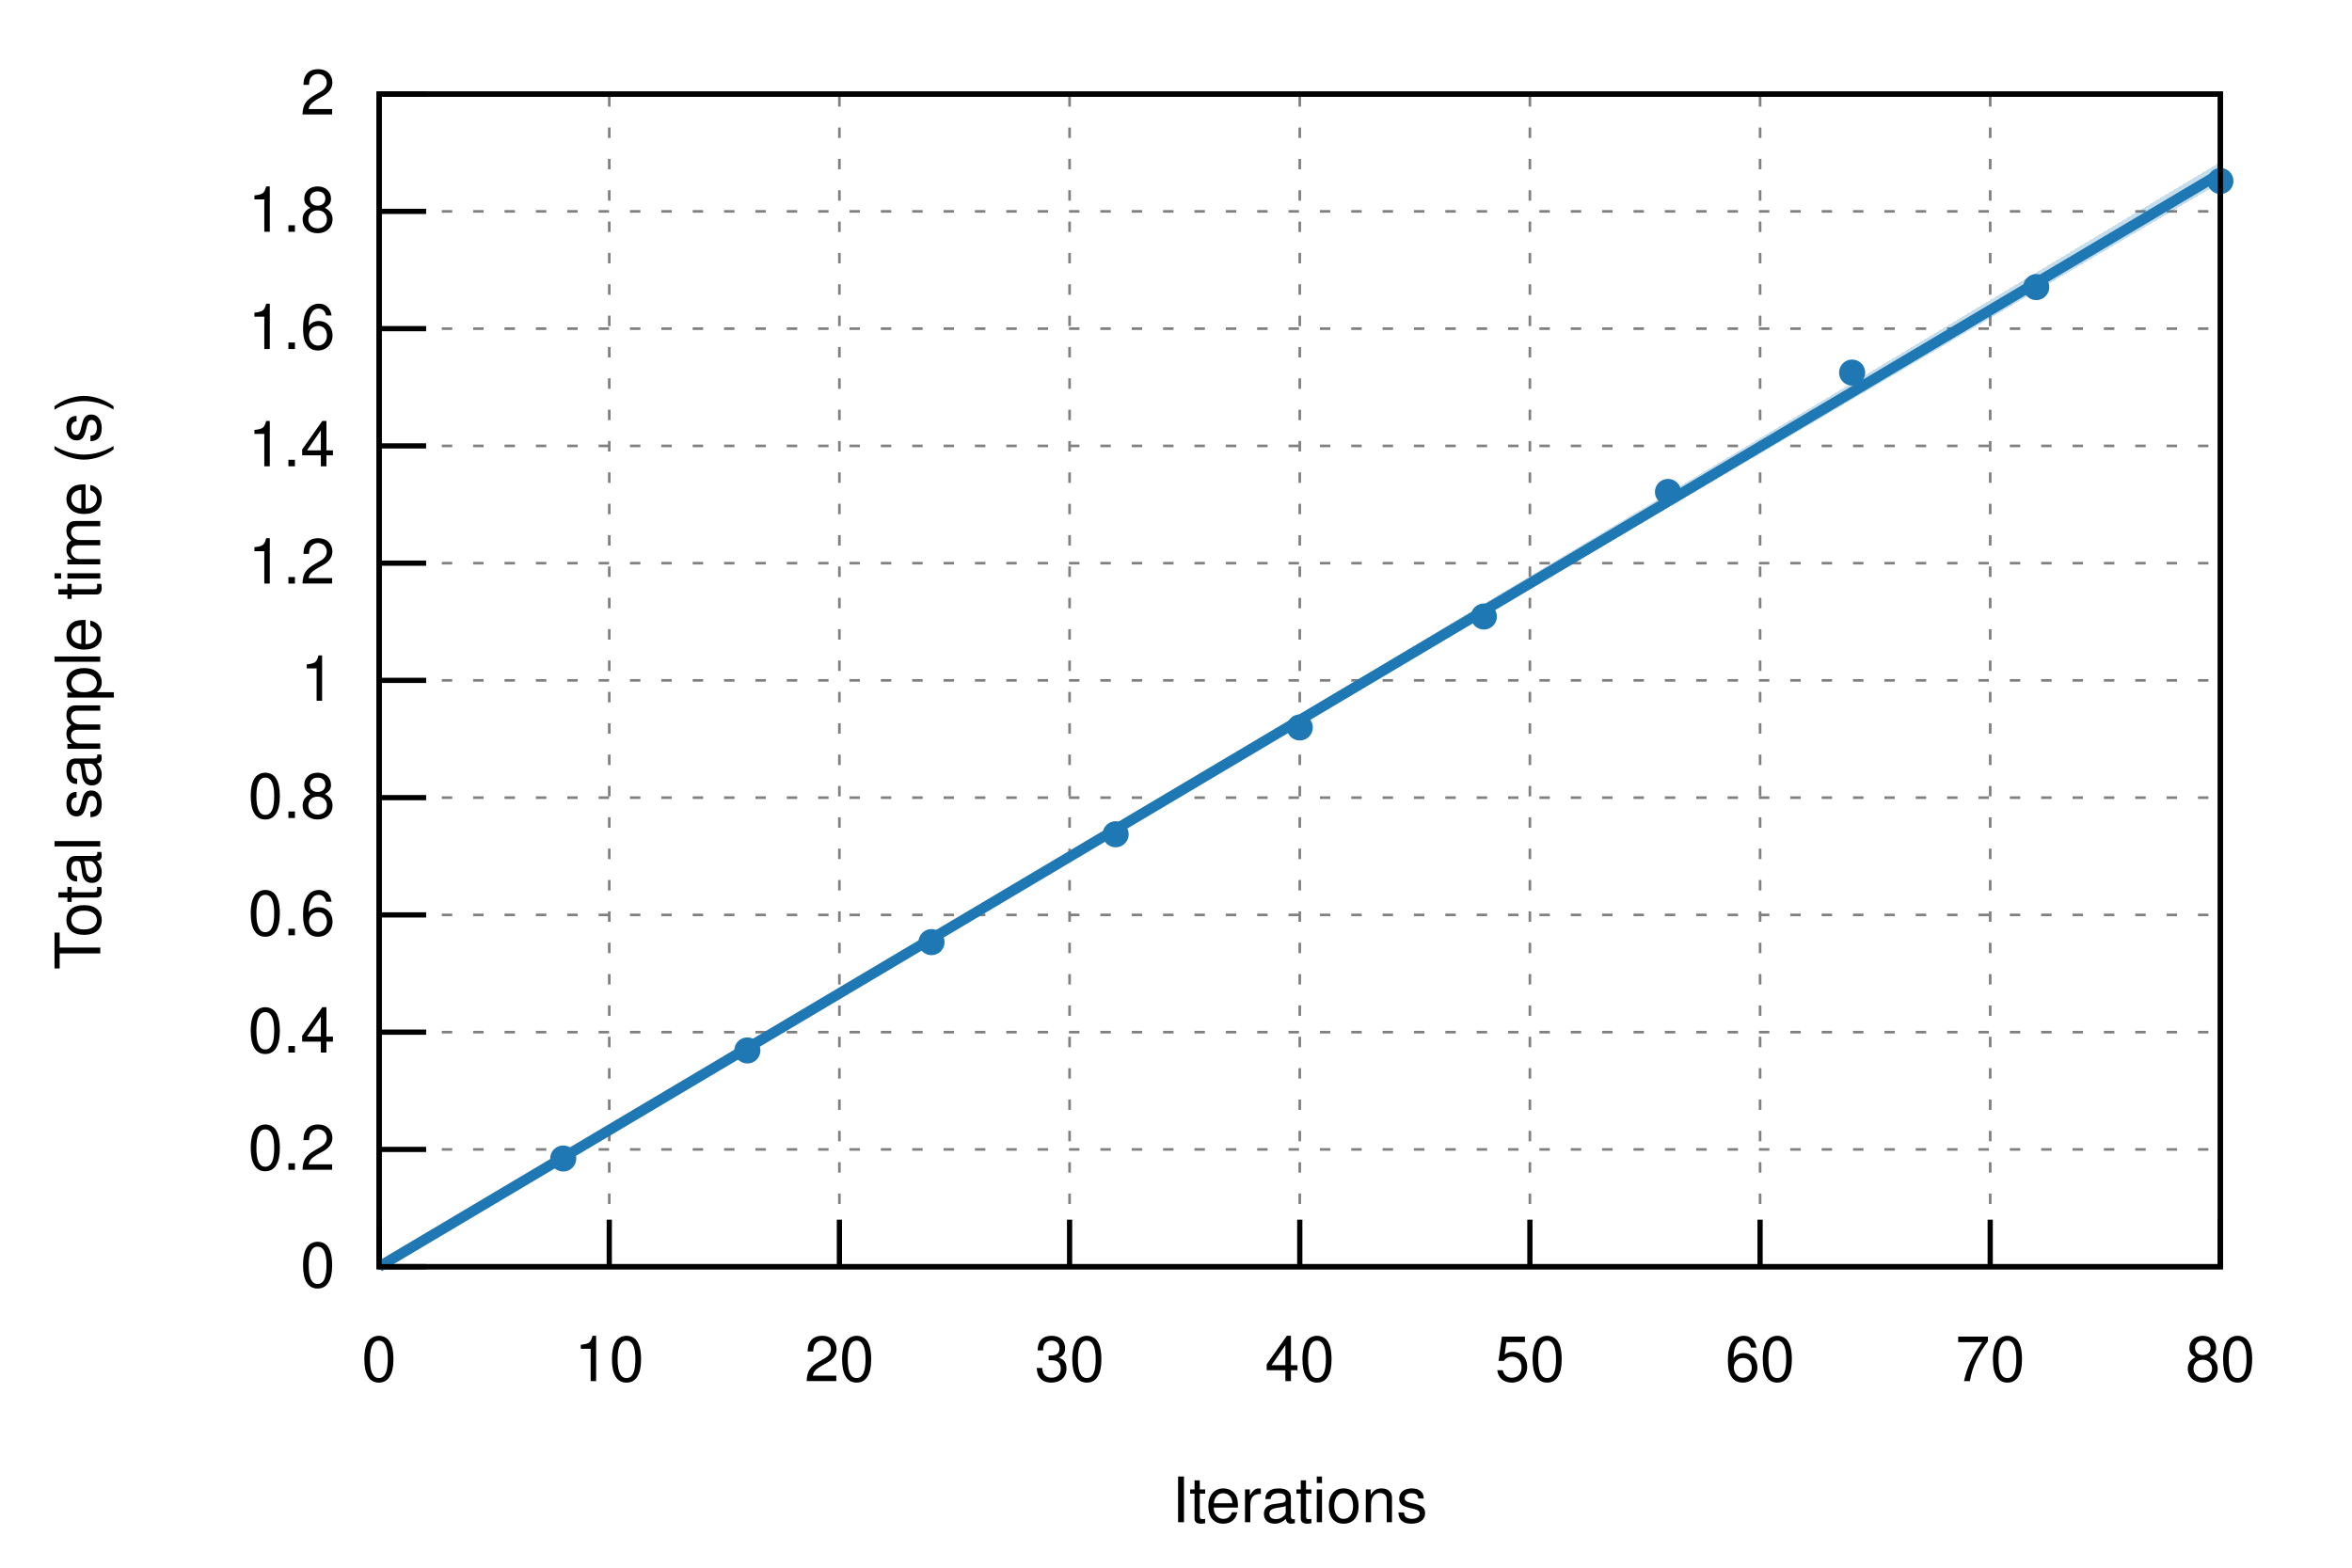
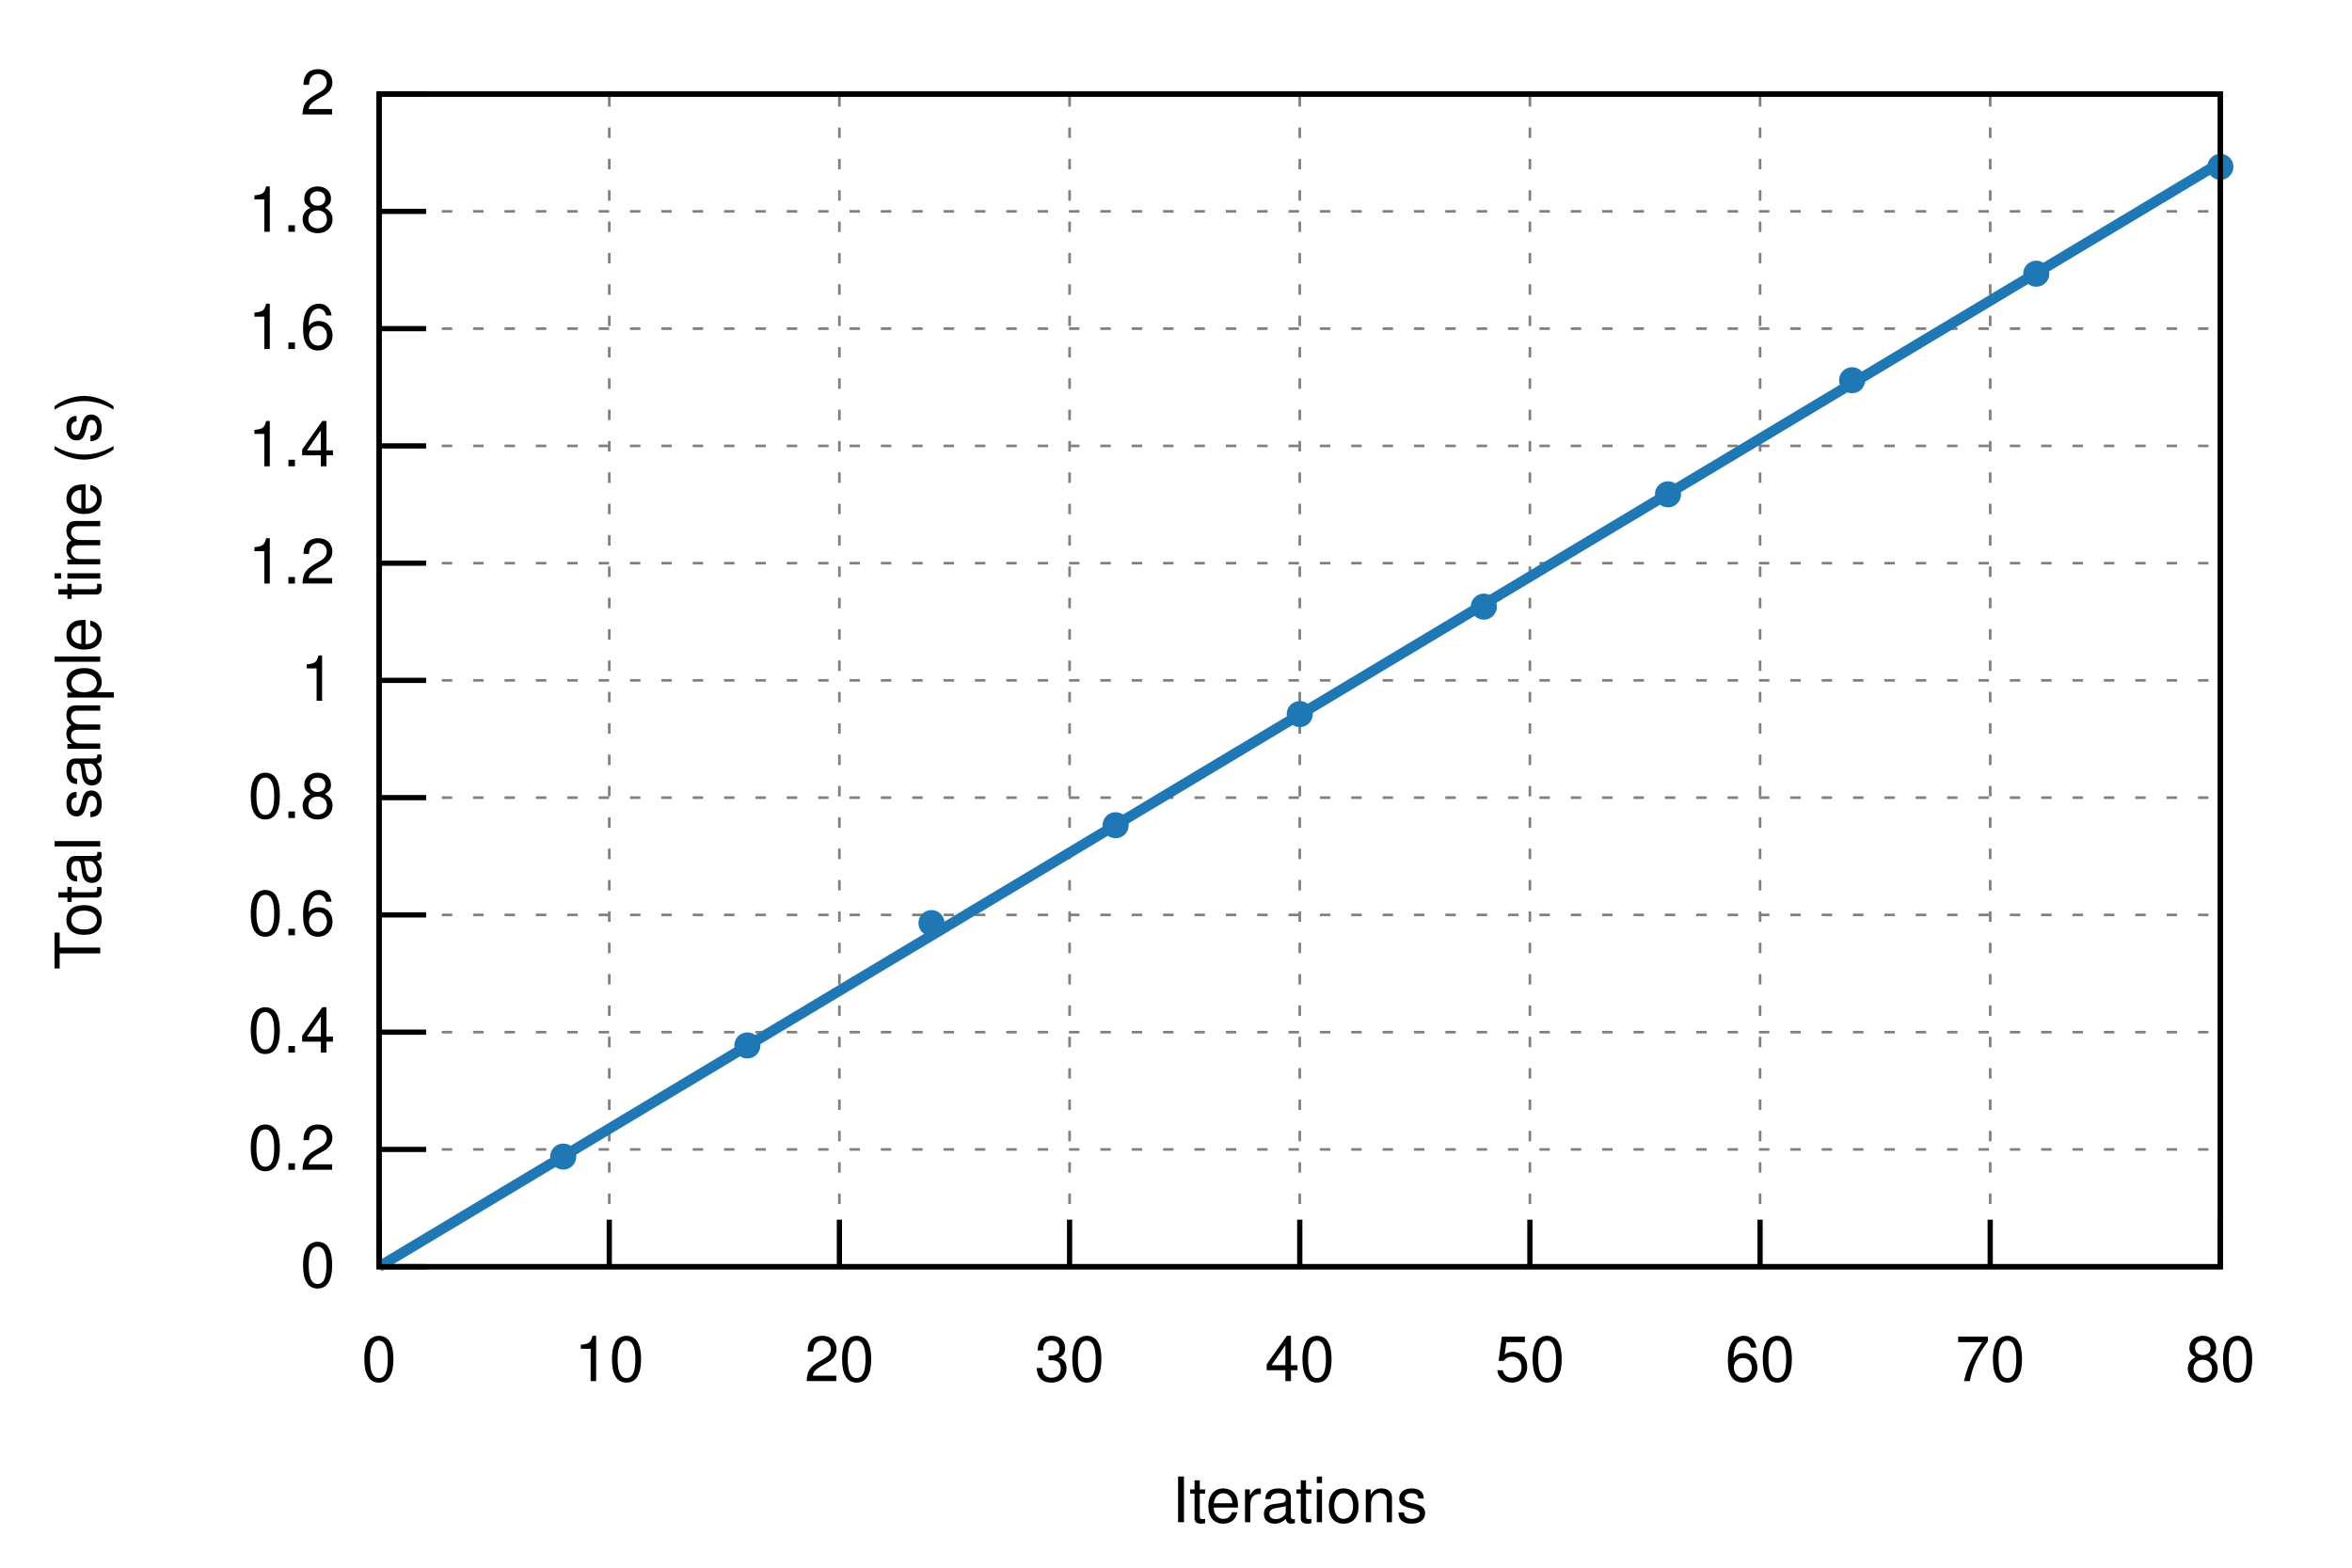
<svg xmlns="http://www.w3.org/2000/svg" xmlns:xlink="http://www.w3.org/1999/xlink" viewBox="0 0 450 300">
  <g id="gnuplot_canvas">
    <rect x="0" y="0" width="450" height="300" fill="none" />
    <defs>
      <circle id="gpDot" r="0.5" stroke-width="0.5" stroke="currentColor" />
      <path id="gpPt0" stroke-width="0.222" stroke="currentColor" d="M-1,0 h2 M0,-1 v2" />
      <path id="gpPt1" stroke-width="0.222" stroke="currentColor" d="M-1,-1 L1,1 M1,-1 L-1,1" />
      <path id="gpPt2" stroke-width="0.222" stroke="currentColor" d="M-1,0 L1,0 M0,-1 L0,1 M-1,-1 L1,1 M-1,1 L1,-1" />
      <rect id="gpPt3" stroke-width="0.222" stroke="currentColor" x="-1" y="-1" width="2" height="2" />
      <rect id="gpPt4" stroke-width="0.222" stroke="currentColor" fill="currentColor" x="-1" y="-1" width="2" height="2" />
      <circle id="gpPt5" stroke-width="0.222" stroke="currentColor" cx="0" cy="0" r="1" />
      <use xlink:href="#gpPt5" id="gpPt6" fill="currentColor" stroke="none" />
      <path id="gpPt7" stroke-width="0.222" stroke="currentColor" d="M0,-1.33 L-1.33,0.67 L1.33,0.67 z" />
      <use xlink:href="#gpPt7" id="gpPt8" fill="currentColor" stroke="none" />
      <use xlink:href="#gpPt7" id="gpPt9" stroke="currentColor" transform="rotate(180)" />
      <use xlink:href="#gpPt9" id="gpPt10" fill="currentColor" stroke="none" />
      <use xlink:href="#gpPt3" id="gpPt11" stroke="currentColor" transform="rotate(45)" />
      <use xlink:href="#gpPt11" id="gpPt12" fill="currentColor" stroke="none" />
      <path id="gpPt13" stroke-width="0.222" stroke="currentColor" d="M0,1.330 L1.265,0.411 L0.782,-1.067 L-0.782,-1.076 L-1.265,0.411 z" />
      <use xlink:href="#gpPt13" id="gpPt14" fill="currentColor" stroke="none" />
      <filter id="textbox" filterUnits="objectBoundingBox" x="0" y="0" height="1" width="1">
        <feFlood flood-color="white" flood-opacity="1" result="bgnd" />
        <feComposite in="SourceGraphic" in2="bgnd" operator="atop" />
      </filter>
      <filter id="greybox" filterUnits="objectBoundingBox" x="0" y="0" height="1" width="1">
        <feFlood flood-color="lightgrey" flood-opacity="1" result="grey" />
        <feComposite in="SourceGraphic" in2="grey" operator="atop" />
      </filter>
    </defs>
    <g fill="none" color="white" stroke="currentColor" stroke-width="1.00" stroke-linecap="butt" stroke-linejoin="miter">
</g>
    <g fill="none" color="black" stroke="currentColor" stroke-width="1.00" stroke-linecap="butt" stroke-linejoin="miter">
</g>
    <g fill="none" color="black" stroke="black" stroke-width="0.50" stroke-linecap="butt" stroke-linejoin="miter">
</g>
    <g fill="none" color="gray" stroke="currentColor" stroke-width="0.50" stroke-linecap="butt" stroke-linejoin="miter">
      <path stroke="gray" stroke-dasharray="2,4" class="gridline" d="M72.53,242.40 L424.82,242.40  " />
    </g>
    <g fill="none" color="gray" stroke="gray" stroke-width="1.00" stroke-linecap="butt" stroke-linejoin="miter">
</g>
    <g fill="none" color="black" stroke="currentColor" stroke-width="1.00" stroke-linecap="butt" stroke-linejoin="miter">
      <path stroke="black" d="M72.53,242.40 L81.53,242.40  " />
      <g transform="translate(64.14,246.30)" stroke="none" fill="black" font-family="Helvetica" font-size="12.00" text-anchor="end">
        <text>
          <tspan font-family="Helvetica"> 0</tspan>
        </text>
      </g>
    </g>
    <g fill="none" color="black" stroke="currentColor" stroke-width="1.00" stroke-linecap="butt" stroke-linejoin="miter">
</g>
    <g fill="none" color="black" stroke="black" stroke-width="0.50" stroke-linecap="butt" stroke-linejoin="miter">
</g>
    <g fill="none" color="gray" stroke="currentColor" stroke-width="0.50" stroke-linecap="butt" stroke-linejoin="miter">
      <path stroke="gray" stroke-dasharray="2,4" class="gridline" d="M72.53,219.96 L424.82,219.96  " />
    </g>
    <g fill="none" color="gray" stroke="gray" stroke-width="1.00" stroke-linecap="butt" stroke-linejoin="miter">
</g>
    <g fill="none" color="black" stroke="currentColor" stroke-width="1.00" stroke-linecap="butt" stroke-linejoin="miter">
      <path stroke="black" d="M72.53,219.96 L81.53,219.96  " />
      <g transform="translate(64.14,223.86)" stroke="none" fill="black" font-family="Helvetica" font-size="12.00" text-anchor="end">
        <text>
          <tspan font-family="Helvetica"> 0.2</tspan>
        </text>
      </g>
    </g>
    <g fill="none" color="black" stroke="currentColor" stroke-width="1.00" stroke-linecap="butt" stroke-linejoin="miter">
</g>
    <g fill="none" color="black" stroke="black" stroke-width="0.50" stroke-linecap="butt" stroke-linejoin="miter">
</g>
    <g fill="none" color="gray" stroke="currentColor" stroke-width="0.50" stroke-linecap="butt" stroke-linejoin="miter">
      <path stroke="gray" stroke-dasharray="2,4" class="gridline" d="M72.53,197.52 L424.82,197.52  " />
    </g>
    <g fill="none" color="gray" stroke="gray" stroke-width="1.00" stroke-linecap="butt" stroke-linejoin="miter">
</g>
    <g fill="none" color="black" stroke="currentColor" stroke-width="1.00" stroke-linecap="butt" stroke-linejoin="miter">
      <path stroke="black" d="M72.53,197.52 L81.53,197.52  " />
      <g transform="translate(64.14,201.42)" stroke="none" fill="black" font-family="Helvetica" font-size="12.00" text-anchor="end">
        <text>
          <tspan font-family="Helvetica"> 0.4</tspan>
        </text>
      </g>
    </g>
    <g fill="none" color="black" stroke="currentColor" stroke-width="1.00" stroke-linecap="butt" stroke-linejoin="miter">
</g>
    <g fill="none" color="black" stroke="black" stroke-width="0.50" stroke-linecap="butt" stroke-linejoin="miter">
</g>
    <g fill="none" color="gray" stroke="currentColor" stroke-width="0.50" stroke-linecap="butt" stroke-linejoin="miter">
      <path stroke="gray" stroke-dasharray="2,4" class="gridline" d="M72.53,175.08 L424.82,175.08  " />
    </g>
    <g fill="none" color="gray" stroke="gray" stroke-width="1.00" stroke-linecap="butt" stroke-linejoin="miter">
</g>
    <g fill="none" color="black" stroke="currentColor" stroke-width="1.00" stroke-linecap="butt" stroke-linejoin="miter">
      <path stroke="black" d="M72.53,175.08 L81.53,175.08  " />
      <g transform="translate(64.14,178.98)" stroke="none" fill="black" font-family="Helvetica" font-size="12.00" text-anchor="end">
        <text>
          <tspan font-family="Helvetica"> 0.6</tspan>
        </text>
      </g>
    </g>
    <g fill="none" color="black" stroke="currentColor" stroke-width="1.00" stroke-linecap="butt" stroke-linejoin="miter">
</g>
    <g fill="none" color="black" stroke="black" stroke-width="0.50" stroke-linecap="butt" stroke-linejoin="miter">
</g>
    <g fill="none" color="gray" stroke="currentColor" stroke-width="0.50" stroke-linecap="butt" stroke-linejoin="miter">
      <path stroke="gray" stroke-dasharray="2,4" class="gridline" d="M72.53,152.64 L424.82,152.64  " />
    </g>
    <g fill="none" color="gray" stroke="gray" stroke-width="1.00" stroke-linecap="butt" stroke-linejoin="miter">
</g>
    <g fill="none" color="black" stroke="currentColor" stroke-width="1.00" stroke-linecap="butt" stroke-linejoin="miter">
      <path stroke="black" d="M72.53,152.64 L81.53,152.64  " />
      <g transform="translate(64.14,156.54)" stroke="none" fill="black" font-family="Helvetica" font-size="12.00" text-anchor="end">
        <text>
          <tspan font-family="Helvetica"> 0.8</tspan>
        </text>
      </g>
    </g>
    <g fill="none" color="black" stroke="currentColor" stroke-width="1.00" stroke-linecap="butt" stroke-linejoin="miter">
</g>
    <g fill="none" color="black" stroke="black" stroke-width="0.50" stroke-linecap="butt" stroke-linejoin="miter">
</g>
    <g fill="none" color="gray" stroke="currentColor" stroke-width="0.50" stroke-linecap="butt" stroke-linejoin="miter">
      <path stroke="gray" stroke-dasharray="2,4" class="gridline" d="M72.53,130.20 L424.82,130.20  " />
    </g>
    <g fill="none" color="gray" stroke="gray" stroke-width="1.00" stroke-linecap="butt" stroke-linejoin="miter">
</g>
    <g fill="none" color="black" stroke="currentColor" stroke-width="1.00" stroke-linecap="butt" stroke-linejoin="miter">
      <path stroke="black" d="M72.53,130.20 L81.53,130.20  " />
      <g transform="translate(64.14,134.10)" stroke="none" fill="black" font-family="Helvetica" font-size="12.00" text-anchor="end">
        <text>
          <tspan font-family="Helvetica"> 1</tspan>
        </text>
      </g>
    </g>
    <g fill="none" color="black" stroke="currentColor" stroke-width="1.00" stroke-linecap="butt" stroke-linejoin="miter">
</g>
    <g fill="none" color="black" stroke="black" stroke-width="0.50" stroke-linecap="butt" stroke-linejoin="miter">
</g>
    <g fill="none" color="gray" stroke="currentColor" stroke-width="0.50" stroke-linecap="butt" stroke-linejoin="miter">
      <path stroke="gray" stroke-dasharray="2,4" class="gridline" d="M72.53,107.77 L424.82,107.77  " />
    </g>
    <g fill="none" color="gray" stroke="gray" stroke-width="1.00" stroke-linecap="butt" stroke-linejoin="miter">
</g>
    <g fill="none" color="black" stroke="currentColor" stroke-width="1.00" stroke-linecap="butt" stroke-linejoin="miter">
      <path stroke="black" d="M72.53,107.77 L81.53,107.77  " />
      <g transform="translate(64.14,111.67)" stroke="none" fill="black" font-family="Helvetica" font-size="12.00" text-anchor="end">
        <text>
          <tspan font-family="Helvetica"> 1.2</tspan>
        </text>
      </g>
    </g>
    <g fill="none" color="black" stroke="currentColor" stroke-width="1.00" stroke-linecap="butt" stroke-linejoin="miter">
</g>
    <g fill="none" color="black" stroke="black" stroke-width="0.50" stroke-linecap="butt" stroke-linejoin="miter">
</g>
    <g fill="none" color="gray" stroke="currentColor" stroke-width="0.50" stroke-linecap="butt" stroke-linejoin="miter">
      <path stroke="gray" stroke-dasharray="2,4" class="gridline" d="M72.53,85.33 L424.82,85.33  " />
    </g>
    <g fill="none" color="gray" stroke="gray" stroke-width="1.00" stroke-linecap="butt" stroke-linejoin="miter">
</g>
    <g fill="none" color="black" stroke="currentColor" stroke-width="1.00" stroke-linecap="butt" stroke-linejoin="miter">
      <path stroke="black" d="M72.53,85.33 L81.53,85.33  " />
      <g transform="translate(64.14,89.23)" stroke="none" fill="black" font-family="Helvetica" font-size="12.00" text-anchor="end">
        <text>
          <tspan font-family="Helvetica"> 1.4</tspan>
        </text>
      </g>
    </g>
    <g fill="none" color="black" stroke="currentColor" stroke-width="1.00" stroke-linecap="butt" stroke-linejoin="miter">
</g>
    <g fill="none" color="black" stroke="black" stroke-width="0.50" stroke-linecap="butt" stroke-linejoin="miter">
</g>
    <g fill="none" color="gray" stroke="currentColor" stroke-width="0.50" stroke-linecap="butt" stroke-linejoin="miter">
      <path stroke="gray" stroke-dasharray="2,4" class="gridline" d="M72.53,62.89 L424.82,62.89  " />
    </g>
    <g fill="none" color="gray" stroke="gray" stroke-width="1.00" stroke-linecap="butt" stroke-linejoin="miter">
</g>
    <g fill="none" color="black" stroke="currentColor" stroke-width="1.00" stroke-linecap="butt" stroke-linejoin="miter">
      <path stroke="black" d="M72.53,62.89 L81.53,62.89  " />
      <g transform="translate(64.14,66.79)" stroke="none" fill="black" font-family="Helvetica" font-size="12.00" text-anchor="end">
        <text>
          <tspan font-family="Helvetica"> 1.6</tspan>
        </text>
      </g>
    </g>
    <g fill="none" color="black" stroke="currentColor" stroke-width="1.00" stroke-linecap="butt" stroke-linejoin="miter">
</g>
    <g fill="none" color="black" stroke="black" stroke-width="0.50" stroke-linecap="butt" stroke-linejoin="miter">
</g>
    <g fill="none" color="gray" stroke="currentColor" stroke-width="0.50" stroke-linecap="butt" stroke-linejoin="miter">
      <path stroke="gray" stroke-dasharray="2,4" class="gridline" d="M72.53,40.45 L424.82,40.45  " />
    </g>
    <g fill="none" color="gray" stroke="gray" stroke-width="1.00" stroke-linecap="butt" stroke-linejoin="miter">
</g>
    <g fill="none" color="black" stroke="currentColor" stroke-width="1.00" stroke-linecap="butt" stroke-linejoin="miter">
      <path stroke="black" d="M72.53,40.45 L81.53,40.45  " />
      <g transform="translate(64.14,44.35)" stroke="none" fill="black" font-family="Helvetica" font-size="12.00" text-anchor="end">
        <text>
          <tspan font-family="Helvetica"> 1.8</tspan>
        </text>
      </g>
    </g>
    <g fill="none" color="black" stroke="currentColor" stroke-width="1.00" stroke-linecap="butt" stroke-linejoin="miter">
</g>
    <g fill="none" color="black" stroke="black" stroke-width="0.50" stroke-linecap="butt" stroke-linejoin="miter">
</g>
    <g fill="none" color="gray" stroke="currentColor" stroke-width="0.50" stroke-linecap="butt" stroke-linejoin="miter">
      <path stroke="gray" stroke-dasharray="2,4" class="gridline" d="M72.53,18.01 L424.82,18.01  " />
    </g>
    <g fill="none" color="gray" stroke="gray" stroke-width="1.00" stroke-linecap="butt" stroke-linejoin="miter">
</g>
    <g fill="none" color="black" stroke="currentColor" stroke-width="1.00" stroke-linecap="butt" stroke-linejoin="miter">
      <path stroke="black" d="M72.53,18.01 L81.53,18.01  " />
      <g transform="translate(64.14,21.91)" stroke="none" fill="black" font-family="Helvetica" font-size="12.00" text-anchor="end">
        <text>
          <tspan font-family="Helvetica"> 2</tspan>
        </text>
      </g>
    </g>
    <g fill="none" color="black" stroke="currentColor" stroke-width="1.00" stroke-linecap="butt" stroke-linejoin="miter">
</g>
    <g fill="none" color="black" stroke="black" stroke-width="0.50" stroke-linecap="butt" stroke-linejoin="miter">
</g>
    <g fill="none" color="gray" stroke="currentColor" stroke-width="0.50" stroke-linecap="butt" stroke-linejoin="miter">
      <path stroke="gray" stroke-dasharray="2,4" class="gridline" d="M72.53,242.40 L72.53,18.01  " />
    </g>
    <g fill="none" color="gray" stroke="gray" stroke-width="1.00" stroke-linecap="butt" stroke-linejoin="miter">
</g>
    <g fill="none" color="black" stroke="currentColor" stroke-width="1.00" stroke-linecap="butt" stroke-linejoin="miter">
      <path stroke="black" d="M72.53,242.40 L72.53,233.40  " />
      <g transform="translate(72.53,264.30)" stroke="none" fill="black" font-family="Helvetica" font-size="12.00" text-anchor="middle">
        <text>
          <tspan font-family="Helvetica"> 0</tspan>
        </text>
      </g>
    </g>
    <g fill="none" color="black" stroke="currentColor" stroke-width="1.00" stroke-linecap="butt" stroke-linejoin="miter">
</g>
    <g fill="none" color="black" stroke="black" stroke-width="0.50" stroke-linecap="butt" stroke-linejoin="miter">
</g>
    <g fill="none" color="gray" stroke="currentColor" stroke-width="0.50" stroke-linecap="butt" stroke-linejoin="miter">
      <path stroke="gray" stroke-dasharray="2,4" class="gridline" d="M116.57,242.40 L116.57,18.01  " />
    </g>
    <g fill="none" color="gray" stroke="gray" stroke-width="1.00" stroke-linecap="butt" stroke-linejoin="miter">
</g>
    <g fill="none" color="black" stroke="currentColor" stroke-width="1.00" stroke-linecap="butt" stroke-linejoin="miter">
      <path stroke="black" d="M116.57,242.40 L116.57,233.40  " />
      <g transform="translate(116.57,264.30)" stroke="none" fill="black" font-family="Helvetica" font-size="12.00" text-anchor="middle">
        <text>
          <tspan font-family="Helvetica"> 10</tspan>
        </text>
      </g>
    </g>
    <g fill="none" color="black" stroke="currentColor" stroke-width="1.00" stroke-linecap="butt" stroke-linejoin="miter">
</g>
    <g fill="none" color="black" stroke="black" stroke-width="0.50" stroke-linecap="butt" stroke-linejoin="miter">
</g>
    <g fill="none" color="gray" stroke="currentColor" stroke-width="0.50" stroke-linecap="butt" stroke-linejoin="miter">
      <path stroke="gray" stroke-dasharray="2,4" class="gridline" d="M160.60,242.40 L160.60,18.01  " />
    </g>
    <g fill="none" color="gray" stroke="gray" stroke-width="1.00" stroke-linecap="butt" stroke-linejoin="miter">
</g>
    <g fill="none" color="black" stroke="currentColor" stroke-width="1.00" stroke-linecap="butt" stroke-linejoin="miter">
      <path stroke="black" d="M160.60,242.40 L160.60,233.40  " />
      <g transform="translate(160.60,264.30)" stroke="none" fill="black" font-family="Helvetica" font-size="12.00" text-anchor="middle">
        <text>
          <tspan font-family="Helvetica"> 20</tspan>
        </text>
      </g>
    </g>
    <g fill="none" color="black" stroke="currentColor" stroke-width="1.00" stroke-linecap="butt" stroke-linejoin="miter">
</g>
    <g fill="none" color="black" stroke="black" stroke-width="0.50" stroke-linecap="butt" stroke-linejoin="miter">
</g>
    <g fill="none" color="gray" stroke="currentColor" stroke-width="0.50" stroke-linecap="butt" stroke-linejoin="miter">
      <path stroke="gray" stroke-dasharray="2,4" class="gridline" d="M204.64,242.40 L204.64,18.01  " />
    </g>
    <g fill="none" color="gray" stroke="gray" stroke-width="1.00" stroke-linecap="butt" stroke-linejoin="miter">
</g>
    <g fill="none" color="black" stroke="currentColor" stroke-width="1.00" stroke-linecap="butt" stroke-linejoin="miter">
      <path stroke="black" d="M204.64,242.40 L204.64,233.40  " />
      <g transform="translate(204.64,264.30)" stroke="none" fill="black" font-family="Helvetica" font-size="12.00" text-anchor="middle">
        <text>
          <tspan font-family="Helvetica"> 30</tspan>
        </text>
      </g>
    </g>
    <g fill="none" color="black" stroke="currentColor" stroke-width="1.00" stroke-linecap="butt" stroke-linejoin="miter">
</g>
    <g fill="none" color="black" stroke="black" stroke-width="0.50" stroke-linecap="butt" stroke-linejoin="miter">
</g>
    <g fill="none" color="gray" stroke="currentColor" stroke-width="0.50" stroke-linecap="butt" stroke-linejoin="miter">
      <path stroke="gray" stroke-dasharray="2,4" class="gridline" d="M248.68,242.40 L248.68,18.01  " />
    </g>
    <g fill="none" color="gray" stroke="gray" stroke-width="1.00" stroke-linecap="butt" stroke-linejoin="miter">
</g>
    <g fill="none" color="black" stroke="currentColor" stroke-width="1.00" stroke-linecap="butt" stroke-linejoin="miter">
      <path stroke="black" d="M248.68,242.40 L248.68,233.40  " />
      <g transform="translate(248.68,264.30)" stroke="none" fill="black" font-family="Helvetica" font-size="12.00" text-anchor="middle">
        <text>
          <tspan font-family="Helvetica"> 40</tspan>
        </text>
      </g>
    </g>
    <g fill="none" color="black" stroke="currentColor" stroke-width="1.00" stroke-linecap="butt" stroke-linejoin="miter">
</g>
    <g fill="none" color="black" stroke="black" stroke-width="0.50" stroke-linecap="butt" stroke-linejoin="miter">
</g>
    <g fill="none" color="gray" stroke="currentColor" stroke-width="0.50" stroke-linecap="butt" stroke-linejoin="miter">
      <path stroke="gray" stroke-dasharray="2,4" class="gridline" d="M292.71,242.40 L292.71,18.01  " />
    </g>
    <g fill="none" color="gray" stroke="gray" stroke-width="1.00" stroke-linecap="butt" stroke-linejoin="miter">
</g>
    <g fill="none" color="black" stroke="currentColor" stroke-width="1.00" stroke-linecap="butt" stroke-linejoin="miter">
      <path stroke="black" d="M292.71,242.40 L292.71,233.40  " />
      <g transform="translate(292.71,264.30)" stroke="none" fill="black" font-family="Helvetica" font-size="12.00" text-anchor="middle">
        <text>
          <tspan font-family="Helvetica"> 50</tspan>
        </text>
      </g>
    </g>
    <g fill="none" color="black" stroke="currentColor" stroke-width="1.00" stroke-linecap="butt" stroke-linejoin="miter">
</g>
    <g fill="none" color="black" stroke="black" stroke-width="0.50" stroke-linecap="butt" stroke-linejoin="miter">
</g>
    <g fill="none" color="gray" stroke="currentColor" stroke-width="0.50" stroke-linecap="butt" stroke-linejoin="miter">
      <path stroke="gray" stroke-dasharray="2,4" class="gridline" d="M336.75,242.40 L336.75,18.01  " />
    </g>
    <g fill="none" color="gray" stroke="gray" stroke-width="1.00" stroke-linecap="butt" stroke-linejoin="miter">
</g>
    <g fill="none" color="black" stroke="currentColor" stroke-width="1.00" stroke-linecap="butt" stroke-linejoin="miter">
      <path stroke="black" d="M336.75,242.40 L336.75,233.40  " />
      <g transform="translate(336.75,264.30)" stroke="none" fill="black" font-family="Helvetica" font-size="12.00" text-anchor="middle">
        <text>
          <tspan font-family="Helvetica"> 60</tspan>
        </text>
      </g>
    </g>
    <g fill="none" color="black" stroke="currentColor" stroke-width="1.00" stroke-linecap="butt" stroke-linejoin="miter">
</g>
    <g fill="none" color="black" stroke="black" stroke-width="0.50" stroke-linecap="butt" stroke-linejoin="miter">
</g>
    <g fill="none" color="gray" stroke="currentColor" stroke-width="0.50" stroke-linecap="butt" stroke-linejoin="miter">
      <path stroke="gray" stroke-dasharray="2,4" class="gridline" d="M380.78,242.40 L380.78,18.01  " />
    </g>
    <g fill="none" color="gray" stroke="gray" stroke-width="1.00" stroke-linecap="butt" stroke-linejoin="miter">
</g>
    <g fill="none" color="black" stroke="currentColor" stroke-width="1.00" stroke-linecap="butt" stroke-linejoin="miter">
      <path stroke="black" d="M380.78,242.40 L380.78,233.40  " />
      <g transform="translate(380.78,264.30)" stroke="none" fill="black" font-family="Helvetica" font-size="12.00" text-anchor="middle">
        <text>
          <tspan font-family="Helvetica"> 70</tspan>
        </text>
      </g>
    </g>
    <g fill="none" color="black" stroke="currentColor" stroke-width="1.00" stroke-linecap="butt" stroke-linejoin="miter">
</g>
    <g fill="none" color="black" stroke="black" stroke-width="0.50" stroke-linecap="butt" stroke-linejoin="miter">
</g>
    <g fill="none" color="gray" stroke="currentColor" stroke-width="0.50" stroke-linecap="butt" stroke-linejoin="miter">
      <path stroke="gray" stroke-dasharray="2,4" class="gridline" d="M424.82,242.40 L424.82,18.01  " />
    </g>
    <g fill="none" color="gray" stroke="gray" stroke-width="1.00" stroke-linecap="butt" stroke-linejoin="miter">
</g>
    <g fill="none" color="black" stroke="currentColor" stroke-width="1.00" stroke-linecap="butt" stroke-linejoin="miter">
      <path stroke="black" d="M424.82,242.40 L424.82,233.40  " />
      <g transform="translate(424.82,264.30)" stroke="none" fill="black" font-family="Helvetica" font-size="12.00" text-anchor="middle">
        <text>
          <tspan font-family="Helvetica"> 80</tspan>
        </text>
      </g>
    </g>
    <g fill="none" color="black" stroke="currentColor" stroke-width="1.00" stroke-linecap="butt" stroke-linejoin="miter">
</g>
    <g fill="none" color="black" stroke="currentColor" stroke-width="1.00" stroke-linecap="butt" stroke-linejoin="miter">
      <path stroke="black" d="M72.53,18.01 L72.53,242.40 L424.82,242.40 L424.82,18.01 L72.53,18.01 Z  " />
    </g>
    <g fill="none" color="black" stroke="currentColor" stroke-width="1.00" stroke-linecap="butt" stroke-linejoin="miter">
      <g transform="translate(19.18,130.21) rotate(270)" stroke="none" fill="black" font-family="Helvetica" font-size="12.00" text-anchor="middle">
        <text>
          <tspan font-family="Helvetica">Total sample time (s)</tspan>
        </text>
      </g>
    </g>
    <g fill="none" color="black" stroke="currentColor" stroke-width="1.00" stroke-linecap="butt" stroke-linejoin="miter">
      <g transform="translate(248.67,291.30)" stroke="none" fill="black" font-family="Helvetica" font-size="12.00" text-anchor="middle">
        <text>
          <tspan font-family="Helvetica">Iterations</tspan>
        </text>
      </g>
    </g>
    <g fill="none" color="black" stroke="currentColor" stroke-width="1.00" stroke-linecap="butt" stroke-linejoin="miter">
</g>
    <g id="gnuplot_plot_1">
      <g fill="none" color="black" stroke="currentColor" stroke-width="1.00" stroke-linecap="butt" stroke-linejoin="miter">
-         <use xlink:href="#gpPt6" transform="translate(107.76,221.70) scale(2.25)" color="rgb( 31, 120, 180)" />
-         <use xlink:href="#gpPt6" transform="translate(142.99,201.02) scale(2.25)" color="rgb( 31, 120, 180)" />
-         <use xlink:href="#gpPt6" transform="translate(178.22,180.29) scale(2.25)" color="rgb( 31, 120, 180)" />
-         <use xlink:href="#gpPt6" transform="translate(213.45,159.65) scale(2.25)" color="rgb( 31, 120, 180)" />
-         <use xlink:href="#gpPt6" transform="translate(248.68,139.21) scale(2.25)" color="rgb( 31, 120, 180)" />
-         <use xlink:href="#gpPt6" transform="translate(283.90,117.98) scale(2.25)" color="rgb( 31, 120, 180)" />
-         <use xlink:href="#gpPt6" transform="translate(319.13,94.14) scale(2.25)" color="rgb( 31, 120, 180)" />
-         <use xlink:href="#gpPt6" transform="translate(354.36,71.30) scale(2.25)" color="rgb( 31, 120, 180)" />
-         <use xlink:href="#gpPt6" transform="translate(389.59,54.94) scale(2.25)" color="rgb( 31, 120, 180)" />
-         <use xlink:href="#gpPt6" transform="translate(424.82,34.64) scale(2.25)" color="rgb( 31, 120, 180)" />
+         <use xlink:href="#gpPt6" transform="translate(107.76,221.33) scale(2.25)" color="rgb( 31, 120, 180)" />
+         <use xlink:href="#gpPt6" transform="translate(142.99,200.06) scale(2.25)" color="rgb( 31, 120, 180)" />
+         <use xlink:href="#gpPt6" transform="translate(178.22,176.65) scale(2.25)" color="rgb( 31, 120, 180)" />
+         <use xlink:href="#gpPt6" transform="translate(213.45,157.92) scale(2.25)" color="rgb( 31, 120, 180)" />
+         <use xlink:href="#gpPt6" transform="translate(248.68,136.65) scale(2.25)" color="rgb( 31, 120, 180)" />
+         <use xlink:href="#gpPt6" transform="translate(283.90,116.09) scale(2.25)" color="rgb( 31, 120, 180)" />
+         <use xlink:href="#gpPt6" transform="translate(319.13,94.60) scale(2.25)" color="rgb( 31, 120, 180)" />
+         <use xlink:href="#gpPt6" transform="translate(354.36,72.76) scale(2.25)" color="rgb( 31, 120, 180)" />
+         <use xlink:href="#gpPt6" transform="translate(389.59,52.38) scale(2.25)" color="rgb( 31, 120, 180)" />
+         <use xlink:href="#gpPt6" transform="translate(424.82,31.93) scale(2.25)" color="rgb( 31, 120, 180)" />
      </g>
    </g>
    <g id="gnuplot_plot_2">
      <g fill="none" color="white" stroke="rgb( 31, 120, 180)" stroke-width="2.00" stroke-linecap="butt" stroke-linejoin="miter">
</g>
      <g fill="none" color="black" stroke="currentColor" stroke-width="2.00" stroke-linecap="butt" stroke-linejoin="miter">
-         <path stroke="rgb( 31, 120, 180)" d="M72.53,242.40 L424.82,33.19  " />
+         <path stroke="rgb( 31, 120, 180)" d="M72.53,242.40 L424.82,31.12  " />
      </g>
    </g>
    <g id="gnuplot_plot_3">
      <g fill="none" color="white" stroke="rgb( 31, 120, 180)" stroke-width="1.00" stroke-linecap="butt" stroke-linejoin="miter">
</g>
      <g fill="none" color="black" stroke="currentColor" stroke-width="1.00" stroke-linecap="butt" stroke-linejoin="miter">
        <g stroke="none" shape-rendering="crispEdges">
          <polygon fill="rgb( 31, 120, 180)" fill-opacity="0.25" points="72.53,242.40 72.53,242.40 72.53,242.40 " />
-           <polygon fill="rgb( 31, 120, 180)" fill-opacity="0.25" points="72.53,242.40 424.82,34.95 424.82,31.01 " />
+           <polygon fill="rgb( 31, 120, 180)" fill-opacity="0.25" points="72.53,242.40 424.82,31.63 424.82,30.24 " />
        </g>
      </g>
    </g>
    <g fill="none" color="white" stroke="rgb( 31, 120, 180)" stroke-width="2.00" stroke-linecap="butt" stroke-linejoin="miter">
</g>
    <g fill="none" color="black" stroke="currentColor" stroke-width="2.00" stroke-linecap="butt" stroke-linejoin="miter">
</g>
    <g fill="none" color="black" stroke="black" stroke-width="1.00" stroke-linecap="butt" stroke-linejoin="miter">
</g>
    <g fill="none" color="black" stroke="currentColor" stroke-width="1.00" stroke-linecap="butt" stroke-linejoin="miter">
      <path stroke="black" d="M72.53,18.01 L72.53,242.40 L424.82,242.40 L424.82,18.01 L72.53,18.01 Z  " />
    </g>
    <g fill="none" color="black" stroke="currentColor" stroke-width="1.00" stroke-linecap="butt" stroke-linejoin="miter">
</g>
  </g>
</svg>
